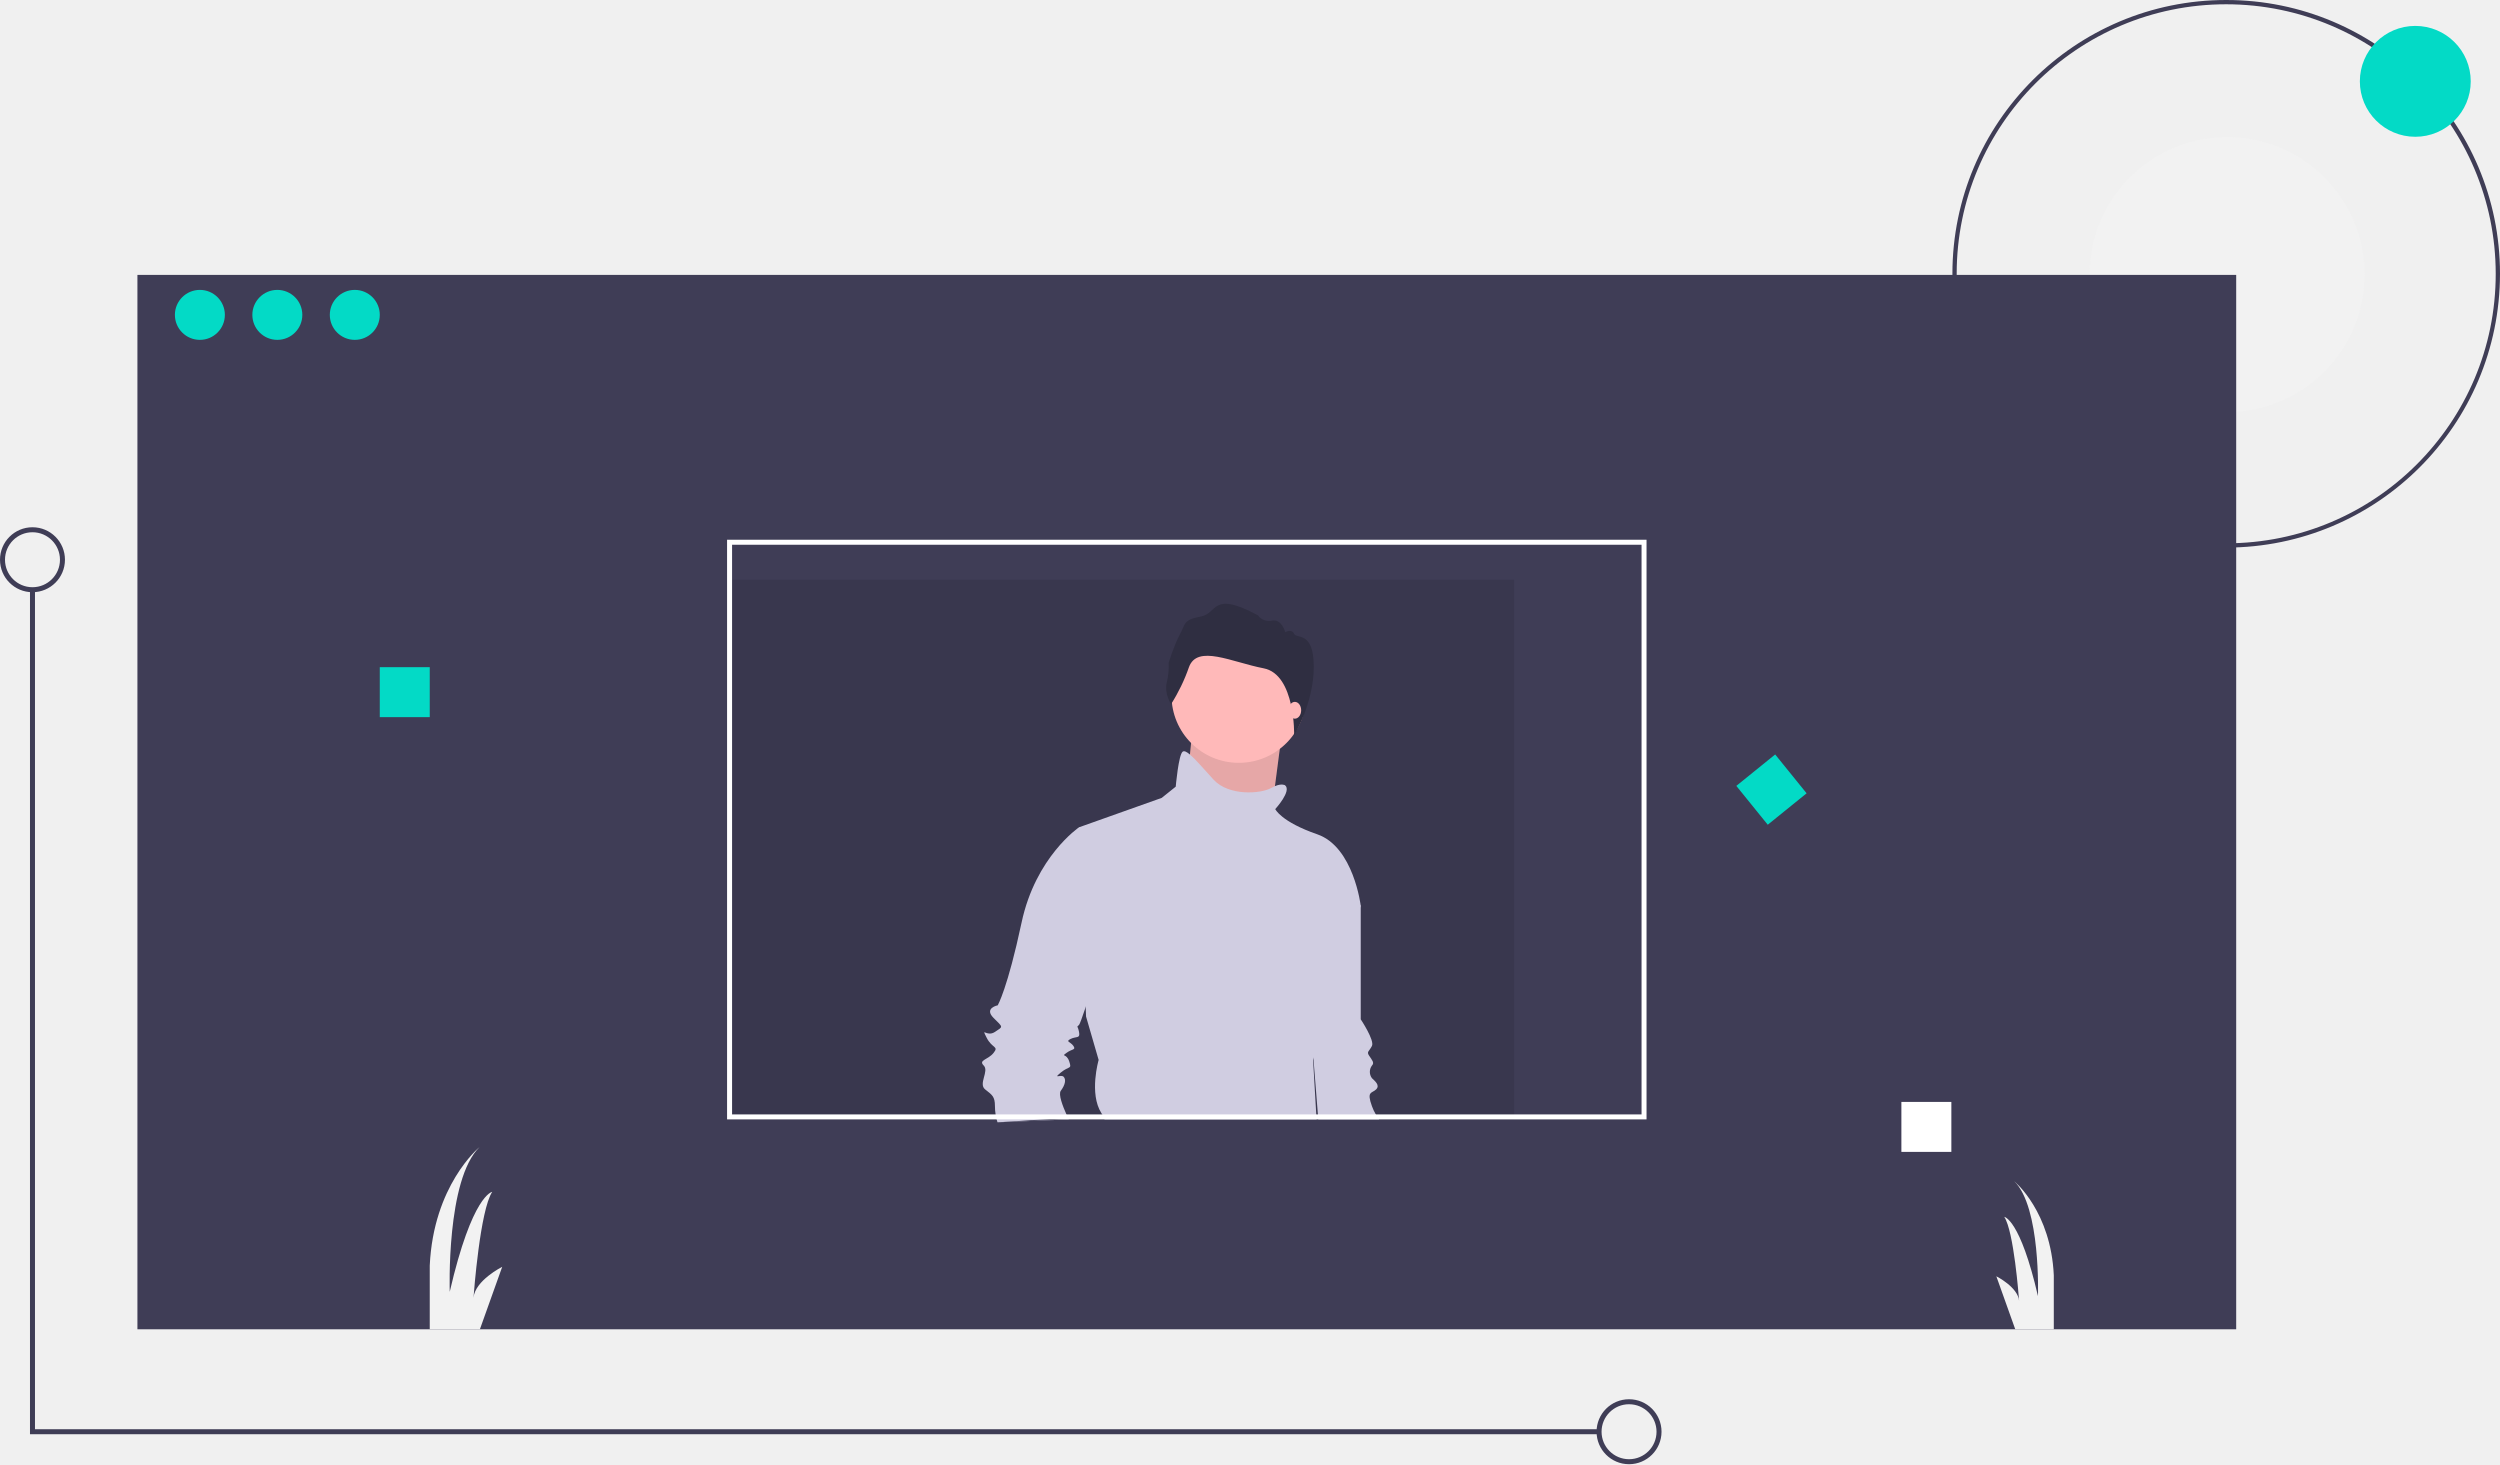
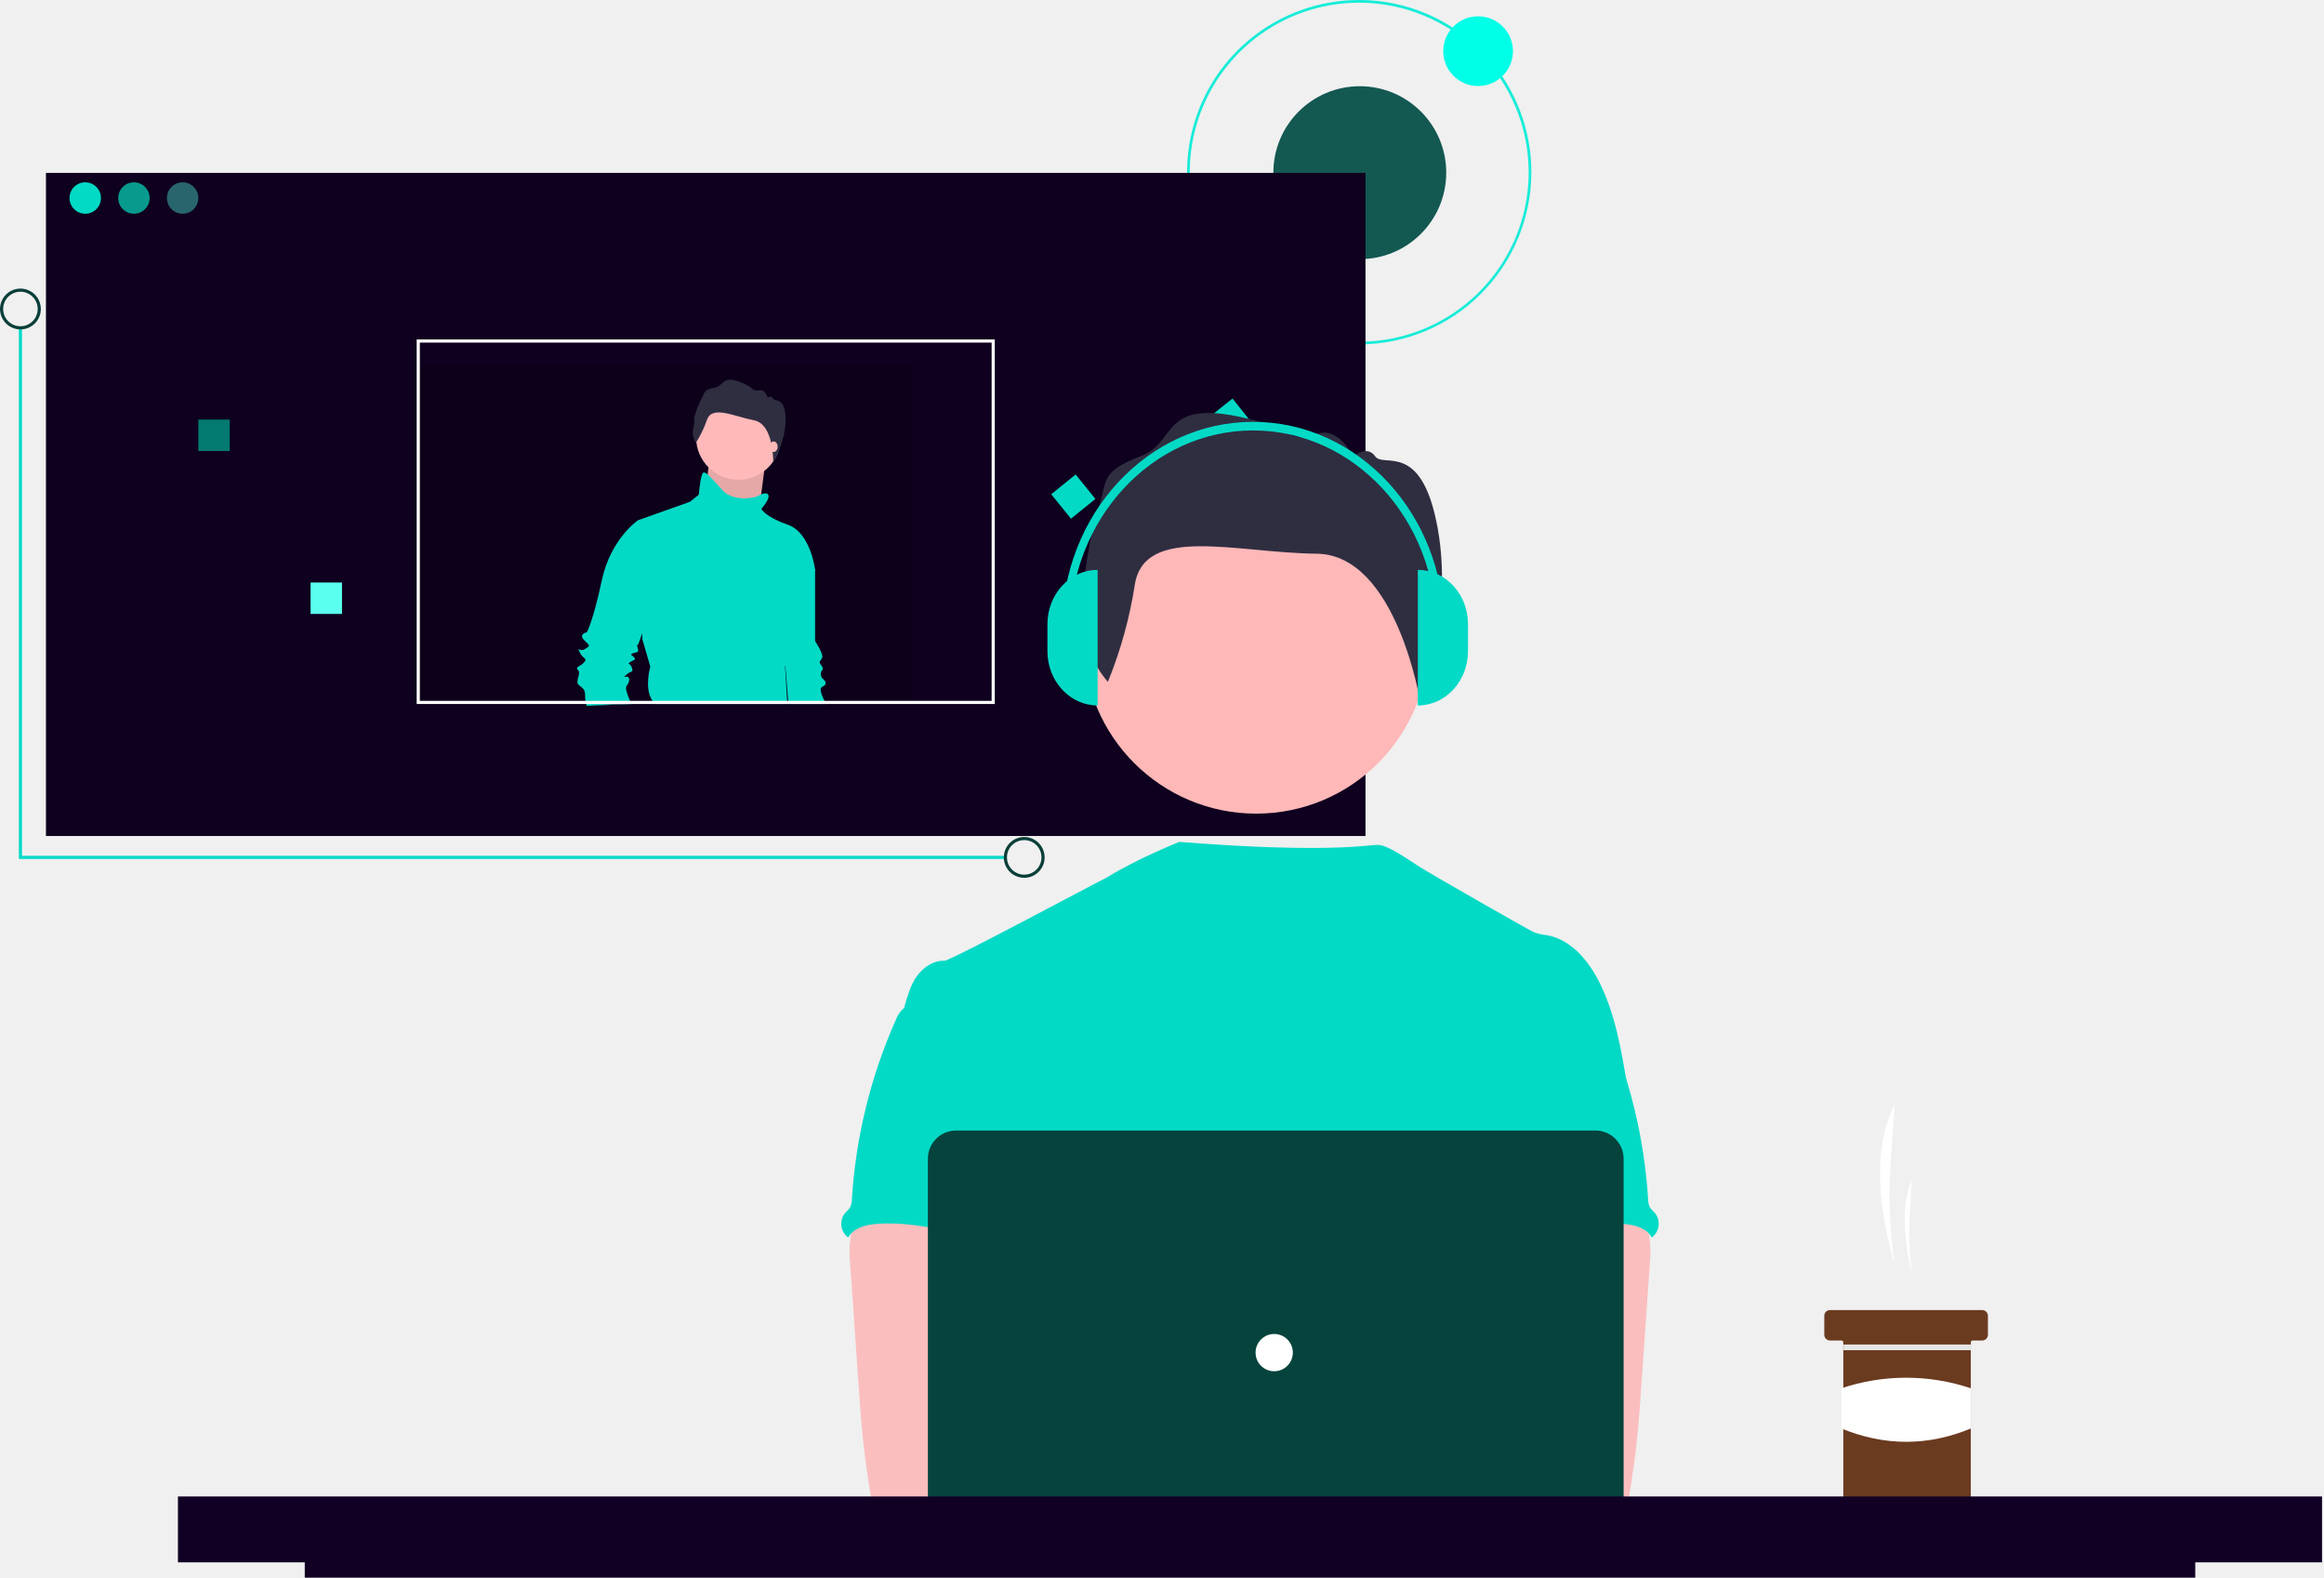
- <svg xmlns="http://www.w3.org/2000/svg" id="e07c9319-842b-449a-9f57-029d5804b779" data-name="Layer 1" width="1168.75" height="684.517" viewBox="0 0 1168.75 684.517">
-   <path d="M1056.375,363.742a128,128,0,1,1,128-128A128.145,128.145,0,0,1,1056.375,363.742Zm0-254a126,126,0,1,0,126,126A126.143,126.143,0,0,0,1056.375,109.742Z" transform="translate(-15.625 -107.7417)" fill="#3f3d56" />
-   <circle cx="1041.179" cy="128.367" r="64.273" fill="#f2f2f2" />
-   <rect x="64.244" y="128.517" width="981.176" height="492.924" fill="#3f3d56" />
-   <rect x="339.908" y="271.021" width="367.941" height="252.303" opacity="0.1" />
-   <circle cx="1129.149" cy="38.028" r="25.917" fill="#03dac6" />
-   <circle cx="93.445" cy="147.206" r="11.681" fill="#03dac6" />
-   <circle cx="129.655" cy="147.206" r="11.681" fill="#03dac6" />
-   <circle cx="165.866" cy="147.206" r="11.681" fill="#03dac6" />
-   <rect x="177.546" y="311.903" width="23.361" height="23.361" fill="#03dac6" />
-   <rect x="888.899" y="515.147" width="23.361" height="23.361" fill="#fff" />
-   <rect x="832.104" y="465.199" width="23.361" height="23.361" transform="translate(-127.7592 529.1579) rotate(-38.97687)" fill="#03dac6" />
-   <polygon points="747.563 670.5 14.017 670.5 14.017 275.693 16.353 275.693 16.353 668.164 747.563 668.164 747.563 670.5" fill="#3f3d56" />
-   <path d="M777.205,792.258a15.185,15.185,0,1,1,15.185-15.185A15.202,15.202,0,0,1,777.205,792.258Zm0-28.034a12.849,12.849,0,1,0,12.849,12.849A12.863,12.863,0,0,0,777.205,764.225Z" transform="translate(-15.625 -107.7417)" fill="#3f3d56" />
-   <path d="M30.81,384.603a15.185,15.185,0,1,1,15.185-15.185A15.202,15.202,0,0,1,30.81,384.603Zm0-28.034a12.849,12.849,0,1,0,12.849,12.849A12.863,12.863,0,0,0,30.81,356.569Z" transform="translate(-15.625 -107.7417)" fill="#3f3d56" />
-   <path d="M250.407,699.981l-10.431,29.202H216.533V699.397c1.729-37.366,22.696-54.934,23.35-55.472-15.757,15.197-14.005,67.736-14.005,67.736,10.513-45.555,19.857-46.723,19.857-46.723-5.653,8.492-8.574,47.12-8.749,49.526C237.686,706.347,250.407,699.981,250.407,699.981Z" transform="translate(-15.625 -107.7417)" fill="#f2f2f2" />
-   <path d="M975.776,703.952v25.23H957.753l-8.842-24.775S958.991,709.454,959.552,715.89c-.14-1.986-2.453-32.542-6.938-39.27,0,0,7.417.923,15.757,37.051,0,0,1.378-41.665-11.108-53.719C957.788,660.383,974.41,674.307,975.776,703.952Z" transform="translate(-15.625 -107.7417)" fill="#f2f2f2" />
-   <path d="M660.34,631.06H631.93l-.19-2.33-2.07-25.97v-.01l-2.15-27,13.11-55.69,11.14,11.14V584.27s6.55,9.83,5.24,12.45-2.62,2.62-1.31,4.58c1.31,1.97,2.62,3.28,1.31,4.59a4.92,4.92,0,0,0,0,5.9c1.31,1.31,3.93,3.27,1.96,5.24-1.96,1.96-4.58.65-1.96,7.86a23.001,23.001,0,0,0,1.8,3.84A25.502,25.502,0,0,0,660.34,631.06Z" transform="translate(-15.625 -107.7417)" fill="#d0cde1" />
-   <polygon points="557.189 343.847 553.258 383.159 593.225 389.056 596.173 366.452 599.122 343.847 557.189 343.847" fill="#ffb9b9" />
-   <polygon points="557.189 343.847 553.258 383.159 593.225 389.056 596.173 366.452 599.122 343.847 557.189 343.847" opacity="0.1" />
-   <circle cx="579.138" cy="325.174" r="31.45" fill="#ffb9b9" />
-   <path d="M515.29,631.06c-.11-.23-.23-.47-.35-.73-.23-.49-.48-1.02-.75-1.6-1.74-3.88-3.87-9.4-2.64-11.05,1.97-2.62,2.62-5.24,1.31-6.55s-5.24,1.31-1.31-1.97c3.93-3.27,5.24-1.31,3.93-5.24s-3.93-1.96-1.31-3.93c2.62-1.96,4.59-1.31,3.28-3.27-1.31-1.97-3.93-1.97-1.31-3.28s4.59,0,3.93-3.28c-.66-3.27-1.31-1.96,0-3.27.34-.34,1.53-3.64,3.12-8.35,4.45-13.31,11.95-37.86,11.95-38.83,0-1.31-10.48-42.58-10.48-42.58l-4.59-2.63s-20.31,13.76-26.86,44.56c-6.56,30.79-11.14,38.66-11.14,38.66s-6.55,1.31-1.97,5.89c4.59,4.59,4.59,3.93.66,6.55s-6.55-2.62-3.93,2.62c2.62,5.25,5.89,3.94,3.27,7.21-2.62,3.28-7.2,3.28-4.58,5.9s-2.62,8.52.65,11.14c3.28,2.62,4.59,3.27,4.59,7.86a24.268,24.268,0,0,0,.31,3.84,19.597,19.597,0,0,0,.48,2.33c.15.61.3,1.07.4,1.36Z" transform="translate(-15.625 -107.7417)" fill="#d0cde1" />
-   <polygon points="499.665 523.318 502.335 523.318 502.475 522.388 499.315 522.588 487.825 523.318 466.325 524.678 499.665 523.318" fill="#3f3d56" />
-   <path d="M529.24,603.27l-5.89-20.31-.16-4.42-3.12-84.04,38.66-13.75L565.28,475.5s1.31-15.07,3.28-16.38c.71-.47,1.85.08,3.36,1.36,2.65,2.25,6.45,6.74,11.05,11.75,7.21,7.86,22.28,6.55,26.86,3.93a15.468,15.468,0,0,1,1.83-.91c3.29-1.36,4.72-.4,4.72-.4,3.28,2.62-4.58,11.14-4.58,11.14s2.62,5.89,19.65,11.79c17.04,5.9,20.32,33.42,20.32,33.42s-20.32,55.03-19.66,58.96c.56,3.37-1.76,10.59-2.44,12.59v.01c-.11.32-.18.51-.18.51l1.49,25.46.14,2.33H532.01a13.478,13.478,0,0,0-1.11-2.33c-.11-.18-.23-.37-.35-.56C524.66,618.99,529.24,603.27,529.24,603.27Z" transform="translate(-15.625 -107.7417)" fill="#d0cde1" />
-   <path d="M563.095,436.944s-3.266-4.899-2.01-10.174a30.837,30.837,0,0,0,.879-9.17s2.638-8.542,5.276-13.315,1.382-6.783,9.672-8.29,4.899-12.31,26.755-.628a6.41,6.41,0,0,0,6.657,2.512c4.522-.879,6.155,5.401,6.155,5.401s3.015-1.759,4.145.754,9.191-1.508,9.191,15.45-9.173,32.105-9.173,32.105.672-28.524-14.275-31.414-31.026-11.305-34.92-.502A82.35,82.35,0,0,1,563.095,436.944Z" transform="translate(-15.625 -107.7417)" fill="#2f2e41" />
-   <ellipse cx="605.346" cy="332.054" rx="2.948" ry="3.931" fill="#ffb9b9" />
-   <path d="M355.53,360.07V631.06H785.38V360.07ZM783.05,628.73H357.87V362.41H783.05Z" transform="translate(-15.625 -107.7417)" fill="#fff" />
+ <svg xmlns="http://www.w3.org/2000/svg" width="862" height="585" viewBox="0 0 862 585" fill="none">
+   <g id="main2">
+     <g id="portfolio">
+       <path id="Vector" d="M504.365 96.094C522.071 96.094 536.426 81.739 536.426 64.033C536.426 46.326 522.071 31.972 504.365 31.972C486.658 31.972 472.304 46.326 472.304 64.033C472.304 81.739 486.658 96.094 504.365 96.094Z" fill="#145852" />
+       <g id="Ring">
+         <path id="Vector_2" d="M504.151 127.699C491.522 127.699 479.178 123.954 468.678 116.938C458.178 109.922 449.994 99.951 445.161 88.284C440.329 76.617 439.064 63.779 441.528 51.393C443.992 39.007 450.073 27.631 459.002 18.701C467.932 9.772 479.309 3.69 491.694 1.227C504.08 -1.237 516.918 0.028 528.585 4.86C540.252 9.693 550.224 17.877 557.239 28.377C564.255 38.877 568 51.221 568 63.849C567.981 80.777 561.248 97.007 549.278 108.977C537.308 120.947 521.079 127.68 504.151 127.699V127.699ZM504.151 0.998C491.72 0.998 479.568 4.684 469.232 11.59C458.896 18.496 450.84 28.312 446.083 39.797C441.326 51.282 440.081 63.919 442.507 76.111C444.932 88.303 450.918 99.502 459.708 108.292C468.498 117.082 479.697 123.068 491.889 125.493C504.081 127.919 516.718 126.674 528.203 121.917C539.688 117.16 549.504 109.104 556.41 98.768C563.316 88.432 567.002 76.28 567.002 63.849C566.984 47.186 560.356 31.21 548.573 19.427C536.79 7.644 520.814 1.016 504.151 0.998V0.998Z" fill="#17ECD8" />
+         <path id="Vector_3" d="M548.246 31.897C555.386 31.897 561.174 26.109 561.174 18.97C561.174 11.83 555.386 6.042 548.246 6.042C541.106 6.042 535.318 11.83 535.318 18.97C535.318 26.109 541.106 31.897 548.246 31.897Z" fill="#00FFE7" />
+       </g>
+       <path id="Vector_4" d="M506.48 64.107H17.046V309.989H506.48V64.107Z" fill="#0E001E" />
+       <path id="Vector_5" opacity="0.1" d="M338.092 135.192H154.554V261.046H338.092V135.192Z" fill="black" />
+       <path id="Vector_6" d="M31.613 79.256C34.831 79.256 37.439 76.648 37.439 73.43C37.439 70.212 34.831 67.603 31.613 67.603C28.395 67.603 25.786 70.212 25.786 73.43C25.786 76.648 28.395 79.256 31.613 79.256Z" fill="#03DAC6" />
+       <path id="Vector_7" d="M49.675 79.256C52.893 79.256 55.502 76.648 55.502 73.43C55.502 70.212 52.893 67.603 49.675 67.603C46.457 67.603 43.849 70.212 43.849 73.43C43.849 76.648 46.457 79.256 49.675 79.256Z" fill="#089B8D" />
+       <path id="Vector_8" d="M67.738 79.256C70.956 79.256 73.564 76.648 73.564 73.43C73.564 70.212 70.956 67.603 67.738 67.603C64.52 67.603 61.911 70.212 61.911 73.43C61.911 76.648 64.52 79.256 67.738 79.256Z" fill="#40B5AA" fill-opacity="0.56" />
+       <path id="cube5" d="M85.217 155.585H73.564V167.238H85.217V155.585Z" fill="#037A6F" />
+       <path id="cube3" d="M464.417 156.899L457.155 147.785L448.041 155.046L455.303 164.16L464.417 156.899Z" fill="#03DAC6" />
+       <path id="cube1" d="M440.057 256.967H428.404V268.62H440.057V256.967Z" fill="white" />
+       <path id="cube4" d="M126.846 215.991H115.193V227.644H126.846V215.991Z" fill="#5BFFF0" />
+       <path id="cube2" d="M398.97 175.94L389.911 183.27L397.241 192.329L406.3 184.999L398.97 175.94Z" fill="#03DAC6" />
+       <g id="bracket">
+         <path id="Vector_9" d="M372.902 318.505H6.992V121.566H8.157V317.34H372.902V318.505Z" fill="#03DAC6" />
+         <path id="Vector_10" d="M379.894 325.497C378.396 325.497 376.931 325.053 375.686 324.221C374.44 323.388 373.469 322.205 372.896 320.821C372.323 319.437 372.173 317.914 372.465 316.445C372.757 314.976 373.479 313.626 374.538 312.567C375.597 311.507 376.947 310.786 378.416 310.494C379.886 310.201 381.409 310.351 382.793 310.925C384.177 311.498 385.36 312.469 386.192 313.715C387.024 314.96 387.469 316.425 387.469 317.923C387.466 319.931 386.667 321.856 385.247 323.276C383.827 324.696 381.902 325.495 379.894 325.497V325.497ZM379.894 311.513C378.626 311.513 377.387 311.889 376.333 312.594C375.279 313.298 374.458 314.299 373.973 315.47C373.487 316.641 373.361 317.93 373.608 319.173C373.855 320.416 374.466 321.558 375.362 322.455C376.258 323.351 377.4 323.961 378.644 324.209C379.887 324.456 381.176 324.329 382.347 323.844C383.518 323.359 384.519 322.538 385.223 321.484C385.927 320.43 386.303 319.19 386.303 317.923C386.301 316.223 385.625 314.594 384.424 313.393C383.222 312.191 381.593 311.515 379.894 311.513V311.513Z" fill="#0A3E39" />
+         <path id="Vector_11" d="M7.575 122.149C6.076 122.149 4.612 121.705 3.366 120.873C2.121 120.04 1.15 118.857 0.577 117.473C0.003 116.089 -0.147 114.566 0.146 113.097C0.438 111.628 1.159 110.278 2.219 109.219C3.278 108.159 4.628 107.438 6.097 107.146C7.566 106.853 9.089 107.003 10.473 107.577C11.857 108.15 13.04 109.121 13.873 110.366C14.705 111.612 15.149 113.076 15.149 114.575C15.147 116.583 14.348 118.508 12.928 119.928C11.508 121.348 9.583 122.147 7.575 122.149V122.149ZM7.575 108.165C6.307 108.165 5.068 108.541 4.014 109.245C2.96 109.95 2.138 110.951 1.653 112.122C1.168 113.293 1.041 114.582 1.288 115.825C1.536 117.068 2.146 118.21 3.043 119.107C3.939 120.003 5.081 120.613 6.324 120.861C7.567 121.108 8.856 120.981 10.027 120.496C11.198 120.011 12.199 119.189 12.904 118.135C13.608 117.081 13.984 115.842 13.984 114.575C13.982 112.875 13.306 111.246 12.104 110.045C10.903 108.843 9.274 108.167 7.575 108.165V108.165Z" fill="#0A3E39" />
+       </g>
+       <path id="Vector_12" d="M306.599 261.043H292.427L292.333 259.881L291.3 246.927V246.922L290.228 233.454L296.767 205.674L302.324 211.231V237.704C302.324 237.704 305.591 242.607 304.938 243.914C304.284 245.221 303.631 245.221 304.284 246.198C304.938 247.181 305.591 247.835 304.938 248.488C304.62 248.913 304.448 249.429 304.448 249.96C304.448 250.49 304.62 251.006 304.938 251.431C305.591 252.085 306.898 253.062 305.916 254.045C304.938 255.023 303.631 254.369 304.938 257.966C305.178 258.631 305.478 259.272 305.836 259.881C306.069 260.282 306.324 260.67 306.599 261.043V261.043Z" fill="#03DAC6" />
+       <path id="Vector_13" d="M262.939 171.519L260.978 191.129L280.915 194.07L282.385 182.795L283.856 171.519H262.939Z" fill="#FFB9B9" />
+       <path id="Vector_14" opacity="0.1" d="M262.939 171.519L260.978 191.129L280.915 194.07L282.385 182.795L283.856 171.519H262.939Z" fill="black" />
+       <path id="Vector_15" d="M273.888 177.892C282.552 177.892 289.576 170.869 289.576 162.204C289.576 153.54 282.552 146.517 273.888 146.517C265.224 146.517 258.2 153.54 258.2 162.204C258.2 170.869 265.224 177.892 273.888 177.892Z" fill="#FFB9B9" />
+       <path id="Vector_16" d="M234.245 261.043C234.19 260.929 234.13 260.809 234.07 260.679C233.955 260.435 233.831 260.171 233.696 259.881C232.828 257.946 231.766 255.192 232.379 254.369C233.362 253.062 233.686 251.755 233.033 251.102C232.379 250.448 230.419 251.755 232.379 250.119C234.339 248.488 234.993 249.466 234.339 247.505C233.686 245.545 232.379 246.528 233.686 245.545C234.993 244.567 235.976 244.892 235.322 243.914C234.669 242.931 233.362 242.931 234.669 242.278C235.976 241.624 236.958 242.278 236.629 240.642C236.3 239.01 235.976 239.664 236.629 239.01C236.799 238.841 237.392 237.195 238.185 234.845C240.405 228.206 244.146 215.96 244.146 215.476C244.146 214.822 238.919 194.236 238.919 194.236L236.629 192.924C236.629 192.924 226.498 199.788 223.231 215.152C219.958 230.51 217.674 234.436 217.674 234.436C217.674 234.436 214.406 235.09 216.691 237.374C218.981 239.664 218.981 239.335 217.02 240.642C215.06 241.948 213.753 239.335 215.06 241.949C216.367 244.567 217.998 243.914 216.691 245.545C215.384 247.181 213.1 247.181 214.406 248.488C215.713 249.795 213.1 252.738 214.731 254.045C216.367 255.352 217.02 255.676 217.02 257.966C217.021 258.607 217.073 259.248 217.175 259.881C217.231 260.273 217.311 260.661 217.414 261.043C217.489 261.348 217.564 261.577 217.614 261.722L234.245 261.043Z" fill="#03DAC6" />
+       <path id="Vector_17" d="M234.245 261.043H235.577L235.646 260.579L234.07 260.679L228.339 261.043L217.614 261.722L234.245 261.043Z" fill="#3F3D56" />
+       <path id="Vector_18" d="M241.203 247.181L238.265 237.05L238.185 234.845L236.629 192.924L255.914 186.065L259.181 183.446C259.181 183.446 259.834 175.929 260.817 175.276C261.171 175.041 261.74 175.316 262.493 175.954C263.815 177.076 265.71 179.316 268.005 181.815C271.602 185.736 279.119 185.083 281.403 183.776C281.697 183.604 282.002 183.453 282.316 183.322C283.957 182.643 284.671 183.122 284.671 183.122C286.307 184.429 282.386 188.679 282.386 188.679C282.386 188.679 283.693 191.617 292.188 194.56C300.688 197.503 302.324 211.231 302.324 211.231C302.324 211.231 292.188 238.681 292.517 240.642C292.797 242.323 291.639 245.924 291.3 246.922V246.927C291.245 247.086 291.21 247.181 291.21 247.181L291.954 259.881L292.023 261.043H242.585C242.438 260.639 242.253 260.25 242.031 259.881C241.976 259.791 241.917 259.697 241.857 259.602C238.919 255.023 241.203 247.181 241.203 247.181Z" fill="#03DAC6" />
+       <path id="Vector_19" d="M258.091 164.214C258.091 164.214 256.462 161.77 257.089 159.139C257.463 157.645 257.611 156.103 257.527 154.565C257.527 154.565 258.843 150.304 260.159 147.923C261.475 145.542 260.848 144.54 264.983 143.788C269.119 143.036 267.427 137.647 278.329 143.474C278.697 143.988 279.209 144.381 279.8 144.604C280.391 144.827 281.035 144.87 281.65 144.728C283.906 144.289 284.721 147.422 284.721 147.422C284.721 147.422 286.224 146.545 286.788 147.798C287.352 149.051 291.373 147.046 291.373 155.504C291.373 163.963 286.797 171.519 286.797 171.519C286.797 171.519 287.133 157.29 279.677 155.849C272.22 154.408 264.2 150.21 262.258 155.599C261.209 158.623 259.811 161.514 258.091 164.214Z" fill="#2F2E41" />
+       <path id="Vector_20" d="M286.961 167.597C287.773 167.597 288.432 166.719 288.432 165.636C288.432 164.553 287.773 163.675 286.961 163.675C286.149 163.675 285.49 164.553 285.49 165.636C285.49 166.719 286.149 167.597 286.961 167.597Z" fill="#FFB9B9" />
+       <path id="Vector_21" d="M154.553 125.867V261.043H368.972V125.867H154.553ZM367.81 259.881H155.72V127.035H367.81V259.881Z" fill="white" />
+     </g>
+     <g id="Coding">
+       <path id="steam1" d="M702.759 468.841C700.882 456.207 700.387 443.406 701.28 430.664L702.759 409.577C694.612 425.78 696.453 447.106 702.759 468.841V468.841Z" fill="white" />
+       <path id="steam2" d="M709.111 472.369C708.208 464.83 707.97 457.226 708.4 449.645L709.111 437.093C705.192 446.737 706.077 459.431 709.111 472.369Z" fill="white" />
+       <path id="Vector_22" d="M737.347 487.892V494.947C737.344 495.508 737.12 496.045 736.723 496.441C736.327 496.837 735.79 497.061 735.229 497.064H731.7C731.607 497.064 731.515 497.082 731.43 497.117C731.344 497.152 731.266 497.204 731.2 497.27C731.135 497.336 731.083 497.413 731.047 497.499C731.012 497.585 730.994 497.677 730.994 497.77V555.623C730.991 556.183 730.767 556.72 730.371 557.116C729.974 557.512 729.438 557.736 728.877 557.739H685.823C685.261 557.739 684.723 557.516 684.326 557.119C683.929 556.722 683.706 556.184 683.705 555.623V497.77C683.705 497.583 683.63 497.403 683.498 497.271C683.366 497.139 683.186 497.065 682.999 497.064H678.764C678.203 497.064 677.665 496.84 677.268 496.444C676.871 496.047 676.647 495.509 676.647 494.947V487.892C676.647 487.614 676.701 487.339 676.807 487.082C676.914 486.825 677.07 486.591 677.266 486.395C677.463 486.198 677.697 486.042 677.954 485.936C678.211 485.83 678.486 485.775 678.764 485.776H735.229C735.79 485.777 736.328 486.001 736.725 486.397C737.121 486.794 737.345 487.331 737.347 487.892V487.892Z" fill="#6B3B20" />
+       <path id="Vector_23" d="M731.058 498.546H683.768V500.662H731.058V498.546Z" fill="#E6E6E6" />
+       <path id="Vector_24" d="M730.994 529.691C715.17 536.237 699.174 536.309 682.999 529.691V514.779C698.57 509.552 715.423 509.552 730.994 514.779V529.691Z" fill="white" />
+       <path id="Ellipse 276" d="M465.932 301.698C501.257 301.698 529.894 273.073 529.894 237.762C529.894 202.451 501.257 173.826 465.932 173.826C430.607 173.826 401.971 202.451 401.971 237.762C401.971 273.073 430.607 301.698 465.932 301.698Z" fill="#FEB8B8" />
+       <path id="Vector_25" d="M603.496 402.175C601.296 388.948 599.028 375.467 592.878 363.552C588.836 355.747 582.42 348.31 573.771 346.766C572.067 346.615 570.393 346.227 568.796 345.615C566.262 344.395 532.206 324.962 526.793 321.577C522.145 318.671 514.809 313.291 511.11 313.291C507.388 313.21 493.118 316.529 437.42 312.177C437.42 312.177 422.119 318.206 410.279 325.516C410.1 325.398 352.47 356.333 350.305 356.251C346.205 356.079 342.393 358.703 340.043 362.007C337.693 365.312 336.59 369.403 335.436 373.358C348.023 401.379 359.54 429.435 372.129 457.456C372.718 458.511 373.031 459.698 373.039 460.907C372.786 462.161 372.251 463.342 371.473 464.358C365.3 474.271 365.496 486.738 366.171 498.389C366.846 510.039 367.68 522.345 362.471 532.788C361.055 535.655 359.212 538.279 357.865 541.146C354.709 547.64 353.569 568.407 355.412 575.384L586.328 581.997C581.363 568.354 603.496 402.175 603.496 402.175Z" fill="#03DAC6" />
+       <path id="Path 1421" d="M315.476 458.698C315.015 462.03 314.969 465.406 315.338 468.749L318.647 516.26C318.958 520.738 319.264 525.205 319.684 529.672C320.478 538.341 321.665 546.941 323.137 555.528C323.17 556.747 323.686 557.904 324.571 558.743C325.456 559.583 326.639 560.037 327.859 560.006C342.427 563.088 357.48 562.964 372.348 562.125C395.037 560.859 453.084 558.464 456.63 553.859C460.176 549.254 458.11 541.806 453.486 538.082C448.861 534.358 372.261 525.28 372.261 525.28C373.009 519.351 375.267 513.768 377.409 508.139C381.256 498.155 384.849 487.843 384.919 477.148C384.988 466.452 380.957 455.207 372.192 449.08C364.982 444.05 355.699 443.117 346.913 443.324C340.521 443.508 329.476 441.977 323.638 444.475C319.017 446.509 316.339 454.176 315.476 458.698Z" fill="#FBBEBE" />
+       <path id="Path 1430" d="M334.77 374.211C333.648 375.385 332.778 376.776 332.214 378.299C322.904 399.271 317.406 421.732 315.975 444.632C316 445.748 315.743 446.853 315.227 447.844C314.718 448.503 314.151 449.115 313.534 449.674C312.995 450.312 312.588 451.05 312.335 451.845C312.082 452.64 311.988 453.478 312.058 454.309C312.129 455.141 312.363 455.951 312.746 456.692C313.13 457.433 313.656 458.092 314.294 458.63C314.399 458.718 314.506 458.803 314.616 458.884C316.517 455.31 321.065 454.141 325.109 453.831C344.468 452.3 363.379 461.303 382.796 460.623C381.426 455.891 379.456 451.344 378.339 446.556C373.398 425.292 385.721 402.142 378.166 381.661C376.657 377.563 374.135 373.533 370.162 371.737C368.517 371.074 366.795 370.619 365.037 370.381C360.131 369.495 350.364 365.708 345.62 367.227C343.869 367.792 343.178 369.437 341.727 370.432C339.522 371.84 336.597 372.357 334.77 374.211Z" fill="#03DAC6" />
+       <path id="Path 1421_2" d="M603.634 444.475C597.795 441.977 586.75 443.508 580.358 443.324C571.572 443.117 562.29 444.05 555.08 449.08C546.315 455.207 542.284 466.452 542.353 477.147C542.422 487.843 546.015 498.155 549.863 508.139C552.004 513.768 554.262 519.351 555.011 525.28C555.011 525.28 478.41 534.358 473.786 538.082C469.162 541.806 467.095 549.254 470.641 553.859C474.188 558.464 584.844 563.088 599.413 560.006C600.633 560.037 601.815 559.583 602.7 558.743C603.585 557.904 604.101 556.747 604.135 555.528C605.607 546.941 606.793 538.341 607.587 529.672C608.008 525.205 608.313 520.738 608.624 516.26L611.934 468.749C612.303 465.406 612.256 462.03 611.796 458.698C610.933 454.176 608.254 446.509 603.634 444.475Z" fill="#FBBEBE" />
+       <path id="Path 1430_2" d="M585.545 370.432C584.093 369.437 583.403 367.792 581.652 367.227C576.908 365.708 567.141 369.495 562.234 370.382C560.476 370.619 558.755 371.074 557.109 371.737C553.136 373.533 550.615 377.563 549.105 381.661C541.55 402.142 553.874 425.292 548.933 446.556C547.816 451.344 545.845 455.891 544.475 460.623C563.893 461.303 582.803 452.3 602.163 453.831C606.206 454.141 610.755 455.31 612.655 458.884C612.765 458.803 612.873 458.718 612.978 458.63C613.616 458.092 614.142 457.433 614.525 456.692C614.909 455.951 615.143 455.141 615.213 454.309C615.284 453.478 615.19 452.64 614.937 451.845C614.684 451.05 614.276 450.312 613.738 449.674C613.12 449.115 612.554 448.503 612.045 447.844C611.529 446.853 611.271 445.748 611.296 444.632C609.866 421.732 604.367 399.271 595.058 378.299C594.493 376.776 593.623 375.385 592.502 374.211C590.674 372.357 587.749 371.84 585.545 370.432Z" fill="#03DAC6" />
+       <path id="Vector_26" d="M446.989 562.275C456.523 562.275 464.252 554.549 464.252 545.019C464.252 535.488 456.523 527.763 446.989 527.763C437.455 527.763 429.726 535.488 429.726 545.019C429.726 554.549 437.455 562.275 446.989 562.275Z" fill="#FBBEBE" />
+       <path id="Vector_27" d="M485.215 562.275C494.749 562.275 502.478 554.549 502.478 545.019C502.478 535.488 494.749 527.763 485.215 527.763C475.681 527.763 467.952 535.488 467.952 545.019C467.952 554.549 475.681 562.275 485.215 562.275Z" fill="#FBBEBE" />
+       <path id="Vector_28" d="M591.777 583.904H354.606C351.837 583.901 349.182 582.8 347.224 580.843C345.266 578.885 344.164 576.232 344.161 573.464V429.637C344.164 426.869 345.266 424.216 347.224 422.258C349.182 420.301 351.837 419.2 354.606 419.197H591.777C594.546 419.2 597.2 420.301 599.158 422.258C601.116 424.216 602.218 426.869 602.221 429.637V573.464C602.218 576.232 601.116 578.885 599.158 580.843C597.2 582.8 594.546 583.901 591.777 583.904Z" fill="#06433D" />
+       <path id="Ellipse 263" d="M472.616 508.458C476.432 508.458 479.526 505.365 479.526 501.55C479.526 497.736 476.432 494.643 472.616 494.643C468.799 494.643 465.706 497.736 465.706 501.55C465.706 505.365 468.799 508.458 472.616 508.458Z" fill="white" />
+       <path id="Vector_29" d="M861.271 554.893H66V579.322H113.039V585H814.25V579.322H861.271V554.893Z" fill="#120024" />
+       <path id="Vector_30" d="M410.941 252.809C410.941 252.809 402.931 244.534 403.492 233.941C403.883 227.914 403.366 221.863 401.958 215.99C401.958 215.99 404.03 198.628 407.428 188.516C410.826 178.404 407.701 174.979 423.129 169.16C438.557 163.342 428.228 143.752 474.411 158.532C476.192 160.254 478.444 161.409 480.882 161.852C483.321 162.295 485.835 162.006 488.11 161.022C496.505 157.738 501.858 169.247 501.858 169.247C501.858 169.247 507.043 164.802 510.103 169.237C513.163 173.673 527.265 163.101 533.232 195.726C539.199 228.351 526.872 260.723 526.872 260.723C526.872 260.723 518.129 205.607 488.339 205.311C458.549 205.015 424.637 194.484 420.943 216.639C419.03 229.044 415.674 241.183 410.941 252.809Z" fill="#2F2E41" />
+       <path id="Vector_31" d="M535.641 233.004H532.688C532.688 192.534 502.225 159.609 464.78 159.609C427.336 159.609 396.872 192.534 396.872 233.004H393.92C393.92 190.774 425.708 156.418 464.78 156.418C503.853 156.418 535.641 190.774 535.641 233.004Z" fill="#03DAC6" />
+       <path id="Vector_32" d="M525.89 211.311C536.167 211.311 544.498 220.316 544.498 231.423V241.48C544.498 252.587 536.167 261.592 525.89 261.592V211.311Z" fill="#03DAC6" />
+       <path id="Vector_33" d="M407.116 261.592C396.838 261.592 388.507 252.587 388.507 241.48V231.423C388.507 220.316 396.838 211.311 407.116 211.311V261.592H407.116Z" fill="#03DAC6" />
+     </g>
+   </g>
</svg>
